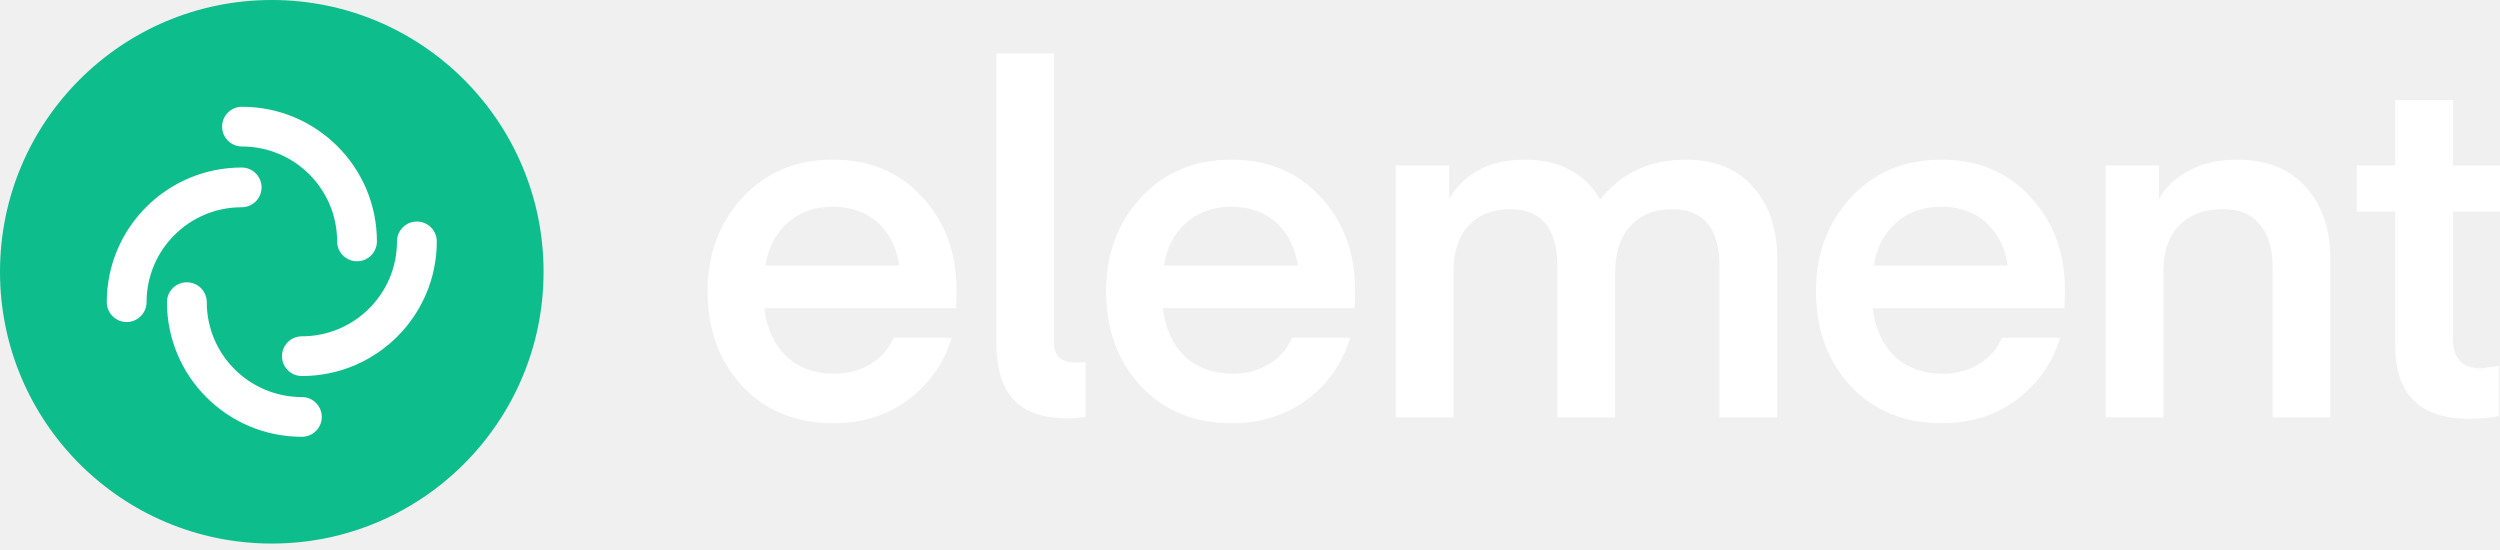
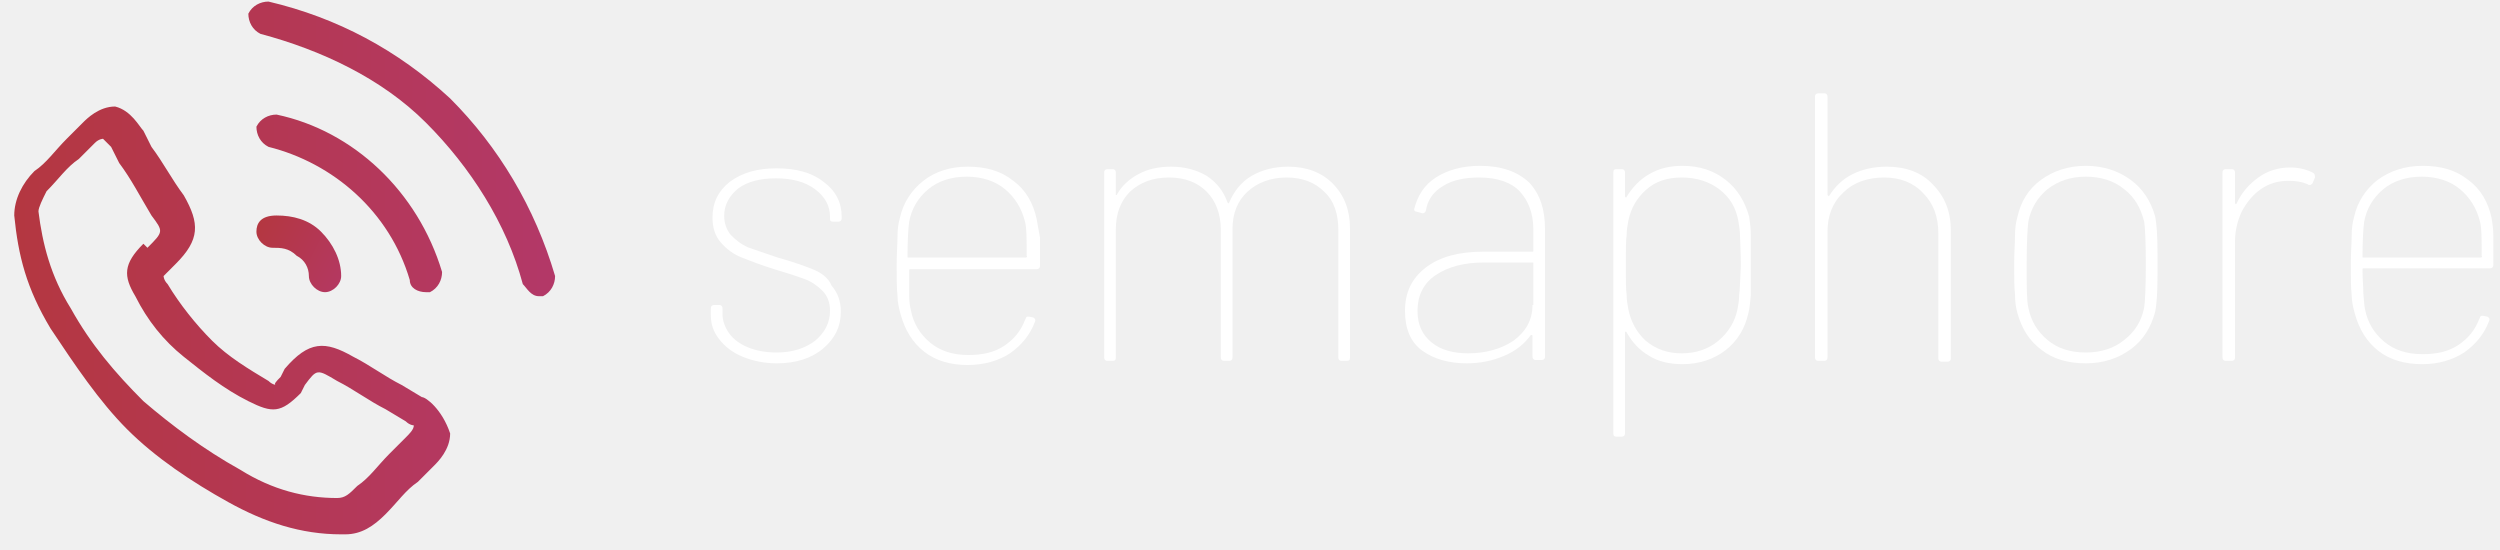
- <svg xmlns="http://www.w3.org/2000/svg" width="300" height="66" viewBox="0 0 300 66" fill="none">
-   <circle cx="32.69" cy="32.69" r="23.496" fill="white" />
-   <path fill-rule="evenodd" clip-rule="evenodd" d="M32.614 65.227C50.626 65.227 65.227 50.626 65.227 32.614C65.227 14.602 50.626 0 32.614 0C14.602 0 0 14.602 0 32.614C0 50.626 14.602 65.227 32.614 65.227ZM26.651 15.196C26.651 13.88 27.721 12.812 29.04 12.812C37.981 12.812 45.229 20.046 45.229 28.968C45.229 30.285 44.16 31.352 42.84 31.352C41.521 31.352 40.452 30.285 40.452 28.968C40.452 22.678 35.343 17.58 29.04 17.58C27.721 17.58 26.651 16.512 26.651 15.196ZM52.414 28.968C52.414 27.652 51.344 26.585 50.025 26.585C48.706 26.585 47.637 27.652 47.637 28.968C47.637 35.258 42.527 40.357 36.225 40.357C34.905 40.357 33.836 41.424 33.836 42.74C33.836 44.057 34.905 45.124 36.225 45.124C45.166 45.124 52.414 37.891 52.414 28.968ZM38.613 50.031C38.613 51.347 37.544 52.415 36.225 52.415C27.284 52.415 20.035 45.181 20.035 36.259C20.035 34.943 21.105 33.875 22.424 33.875C23.743 33.875 24.813 34.943 24.813 36.259C24.813 42.549 29.922 47.647 36.225 47.647C37.544 47.647 38.613 48.715 38.613 50.031ZM12.811 36.259C12.811 37.575 13.881 38.643 15.2 38.643C16.519 38.643 17.588 37.575 17.588 36.259C17.588 29.969 22.698 24.87 29.001 24.87C30.32 24.87 31.389 23.803 31.389 22.487C31.389 21.17 30.32 20.103 29.001 20.103C20.059 20.103 12.811 27.336 12.811 36.259Z" fill="#0DBD8B" />
-   <path d="M114.73 36.982H91.726C91.997 39.389 92.871 41.311 94.346 42.747C95.822 44.145 97.763 44.844 100.17 44.844C101.762 44.844 103.199 44.456 104.48 43.679C105.761 42.903 106.674 41.854 107.217 40.534H114.206C113.274 43.601 111.527 46.086 108.964 47.989C106.441 49.852 103.451 50.784 99.996 50.784C95.492 50.784 91.842 49.289 89.047 46.3C86.29 43.31 84.912 39.525 84.912 34.943C84.912 30.478 86.309 26.732 89.105 23.703C91.9 20.675 95.511 19.16 99.937 19.16C104.363 19.16 107.935 20.655 110.653 23.645C113.41 26.596 114.788 30.323 114.788 34.827L114.73 36.982ZM99.937 24.81C97.763 24.81 95.958 25.45 94.521 26.732C93.085 28.013 92.192 29.721 91.842 31.857H107.916C107.605 29.721 106.751 28.013 105.353 26.732C103.956 25.45 102.15 24.81 99.937 24.81Z" fill="white" />
-   <path d="M119.557 41.058V6.406H126.488V41.175C126.488 42.728 127.342 43.504 129.05 43.504L130.273 43.446V50.027C129.613 50.144 128.914 50.202 128.177 50.202C125.187 50.202 122.993 49.445 121.596 47.931C120.237 46.416 119.557 44.126 119.557 41.058Z" fill="white" />
-   <path d="M162.549 36.982H139.545C139.817 39.389 140.69 41.311 142.166 42.747C143.641 44.145 145.582 44.844 147.99 44.844C149.582 44.844 151.018 44.456 152.299 43.679C153.581 42.903 154.493 41.854 155.037 40.534H162.025C161.093 43.601 159.346 46.086 156.784 47.989C154.26 49.852 151.27 50.784 147.815 50.784C143.311 50.784 139.662 49.289 136.866 46.3C134.109 43.31 132.731 39.525 132.731 34.943C132.731 30.478 134.129 26.732 136.924 23.703C139.72 20.675 143.331 19.16 147.757 19.16C152.183 19.16 155.755 20.655 158.473 23.645C161.229 26.596 162.608 30.323 162.608 34.827L162.549 36.982ZM147.757 24.81C145.582 24.81 143.777 25.45 142.341 26.732C140.904 28.013 140.011 29.721 139.662 31.857H155.735C155.425 29.721 154.571 28.013 153.173 26.732C151.775 25.45 149.97 24.81 147.757 24.81Z" fill="white" />
-   <path d="M193.817 32.73V50.085H186.887V31.973C186.887 27.392 184.984 25.101 181.179 25.101C179.122 25.101 177.471 25.761 176.229 27.081C175.025 28.401 174.424 30.206 174.424 32.497V50.085H167.493V19.859H173.9V23.878C174.637 22.519 175.763 21.393 177.277 20.5C178.792 19.607 180.675 19.16 182.927 19.16C187.12 19.16 190.148 20.752 192.012 23.936C194.574 20.752 197.991 19.16 202.262 19.16C205.795 19.16 208.513 20.267 210.415 22.48C212.318 24.654 213.269 27.527 213.269 31.099V50.085H206.338V31.973C206.338 27.392 204.436 25.101 200.631 25.101C198.535 25.101 196.865 25.78 195.623 27.139C194.419 28.459 193.817 30.323 193.817 32.73Z" fill="white" />
-   <path d="M247.735 36.982H224.731C225.002 39.389 225.876 41.311 227.351 42.747C228.827 44.145 230.768 44.844 233.175 44.844C234.767 44.844 236.204 44.456 237.485 43.679C238.766 42.903 239.678 41.854 240.222 40.534H247.211C246.279 43.601 244.532 46.086 241.969 47.989C239.446 49.852 236.456 50.784 233 50.784C228.497 50.784 224.847 49.289 222.052 46.3C219.295 43.31 217.917 39.525 217.917 34.943C217.917 30.478 219.314 26.732 222.11 23.703C224.905 20.675 228.516 19.16 232.942 19.16C237.368 19.16 240.94 20.655 243.658 23.645C246.415 26.596 247.793 30.323 247.793 34.827L247.735 36.982ZM232.942 24.81C230.768 24.81 228.963 25.45 227.526 26.732C226.089 28.013 225.196 29.721 224.847 31.857H240.921C240.61 29.721 239.756 28.013 238.358 26.732C236.961 25.45 235.155 24.81 232.942 24.81Z" fill="white" />
-   <path d="M259.085 19.859V23.878C259.784 22.558 260.929 21.451 262.521 20.558C264.152 19.626 266.113 19.16 268.403 19.16C271.975 19.16 274.732 20.248 276.673 22.422C278.653 24.596 279.643 27.489 279.643 31.099V50.085H272.713V31.973C272.713 29.838 272.208 28.168 271.199 26.965C270.228 25.722 268.733 25.101 266.714 25.101C264.501 25.101 262.754 25.761 261.473 27.081C260.23 28.401 259.609 30.226 259.609 32.555V50.085H252.679V19.859H259.085Z" fill="white" />
-   <path d="M299.884 43.912V49.911C299.029 50.144 297.826 50.26 296.273 50.26C290.371 50.26 287.42 47.29 287.42 41.349V25.392H282.82V19.859H287.42V11.997H294.351V19.859H300V25.392H294.351V40.651C294.351 43.019 295.477 44.203 297.729 44.203L299.884 43.912Z" fill="white" />
+ <svg xmlns="http://www.w3.org/2000/svg" version="1.1" id="Layer_1" x="0px" y="0px" viewBox="0 0 300 66" style="enable-background:new 0 0 300 66;" xml:space="preserve">
+   <style type="text/css">
+ 	.st0{fill:#FFFFFF;}
+ 	.st1{fill:url(#SVGID_1_);}
+ 	.st2{fill:url(#SVGID_00000170965954556013781300000014355536438135597717_);}
+ </style>
+   <g>
+     <path class="st0" d="M154.6,20c-1.7,0-3.2,0.4-4.4,1.1c-1.2,0.7-2.1,1.8-2.7,3.2c0,0.1-0.1,0.1-0.1,0.1c0,0,0,0-0.1-0.1   c-0.5-1.4-1.3-2.4-2.5-3.2c-1.2-0.7-2.6-1.1-4.3-1.1c-1.5,0-2.8,0.3-3.9,0.9c-1.1,0.6-2,1.4-2.6,2.5c0,0-0.1,0-0.1,0c0,0,0,0,0-0.1   v-2.6c0-0.2-0.1-0.4-0.4-0.4h-0.6c-0.2,0-0.4,0.1-0.4,0.4v22.2c0,0.2,0.1,0.4,0.4,0.4h0.6c0.3,0,0.4-0.1,0.4-0.4V27.5   c0-1.9,0.6-3.4,1.7-4.5c1.2-1.1,2.7-1.7,4.7-1.7c1.9,0,3.4,0.6,4.5,1.7c1.1,1.1,1.7,2.7,1.7,4.6v15.3c0,0.2,0.1,0.4,0.4,0.4h0.6   c0.2,0,0.4-0.1,0.4-0.4V27.5c0-1.9,0.6-3.4,1.8-4.5c1.2-1.1,2.8-1.7,4.7-1.7c1.9,0,3.4,0.6,4.5,1.7c1.2,1.1,1.7,2.7,1.7,4.6v15.3   c0,0.2,0.1,0.4,0.4,0.4h0.6c0.3,0,0.4-0.1,0.4-0.4V27.4c0-2.2-0.7-4-2.1-5.4C158.6,20.7,156.8,20,154.6,20z" />
+     <path class="st0" d="M124.4,26.3c-0.4-1.9-1.3-3.5-2.8-4.6c-1.5-1.2-3.3-1.7-5.5-1.7c-2.1,0-3.9,0.6-5.3,1.7   c-1.4,1.1-2.4,2.6-2.8,4.4c-0.2,0.7-0.3,1.4-0.3,2.3c0,0.8-0.1,2-0.1,3.4c0,1.6,0,2.8,0.1,3.7c0,0.8,0.2,1.6,0.4,2.3   c0.5,1.8,1.4,3.3,2.8,4.4c1.4,1.1,3.2,1.6,5.2,1.6c2,0,3.7-0.5,5.1-1.4c1.4-1,2.4-2.2,3-3.8c0.1-0.2,0-0.4-0.2-0.5l-0.5-0.1h-0.2   c-0.1,0-0.2,0.1-0.2,0.2l-0.1,0.2c-0.5,1.3-1.3,2.3-2.5,3.1c-1.2,0.8-2.6,1.1-4.3,1.1c-1.9,0-3.4-0.5-4.6-1.5c-1.2-1-2-2.3-2.3-3.9   c-0.1-0.4-0.2-1-0.2-1.9c0-0.8,0-1.8,0-2.8c0-0.1,0-0.2,0.1-0.2h15.2c0.2,0,0.4-0.1,0.4-0.4c0-1.4,0-2.5,0-3.4   C124.6,27.5,124.5,26.8,124.4,26.3z M123.1,30.9h-14.1c-0.1,0-0.1,0-0.1-0.1c0-2,0.1-3.4,0.2-4.2c0.3-1.6,1.1-2.9,2.3-3.9   c1.2-1,2.8-1.5,4.6-1.5c1.8,0,3.4,0.5,4.6,1.5c1.2,1,2,2.3,2.4,3.9c0.2,0.7,0.2,2,0.2,4.1C123.3,30.8,123.2,30.9,123.1,30.9z" />
+     <path class="st0" d="M97.5,32.3c-1-0.4-2.4-0.9-4.2-1.4c-1.5-0.5-2.6-0.9-3.5-1.2c-0.9-0.4-1.5-0.9-2.1-1.5   c-0.5-0.6-0.8-1.4-0.8-2.3c0-1.3,0.6-2.4,1.7-3.3c1.1-0.8,2.6-1.2,4.5-1.2c1.9,0,3.5,0.4,4.7,1.3c1.2,0.9,1.8,2,1.8,3.3v0.3   c0,0.2,0.1,0.3,0.4,0.3h0.6c0.2,0,0.4-0.1,0.4-0.4v-0.2c0-1.7-0.7-3.1-2.2-4.2c-1.4-1.1-3.3-1.6-5.6-1.6c-2.3,0-4.1,0.5-5.6,1.6   c-1.4,1.1-2.1,2.5-2.1,4.3c0,1.2,0.3,2.2,1,3c0.7,0.8,1.5,1.4,2.5,1.8c1,0.4,2.3,0.9,3.9,1.4c1.7,0.5,2.9,0.9,3.7,1.2   c0.8,0.3,1.5,0.8,2.1,1.4c0.6,0.6,0.9,1.4,0.9,2.4c0,1.4-0.6,2.6-1.8,3.6c-1.2,0.9-2.7,1.4-4.6,1.4c-1.3,0-2.4-0.2-3.4-0.6   c-1-0.4-1.8-1-2.3-1.7c-0.5-0.7-0.8-1.5-0.8-2.3v-0.7c0-0.2-0.1-0.4-0.4-0.4h-0.6c-0.2,0-0.4,0.1-0.4,0.4v0.8c0,1.1,0.3,2,1,2.9   c0.7,0.9,1.6,1.6,2.8,2.1c1.2,0.5,2.6,0.8,4.1,0.8c2.3,0,4.2-0.6,5.6-1.8c1.4-1.2,2.1-2.6,2.1-4.4c0-1.3-0.4-2.3-1.1-3.1   C99.4,33.3,98.5,32.7,97.5,32.3z" />
+     <path class="st0" d="M209.9,26c-0.5-1.8-1.4-3.3-2.8-4.4c-1.4-1.1-3.1-1.7-5.2-1.7c-1.5,0-2.8,0.3-4,1c-1.2,0.7-2,1.6-2.7,2.7   c0,0.1-0.1,0.1-0.1,0.1c0,0-0.1-0.1-0.1-0.1v-2.9c0-0.2-0.1-0.4-0.4-0.4h-0.6c-0.3,0-0.4,0.1-0.4,0.4V52c0,0.3,0.1,0.4,0.4,0.4h0.6   c0.2,0,0.4-0.1,0.4-0.4V39.9c0-0.1,0-0.1,0.1-0.1c0,0,0.1,0,0.1,0.1c0.7,1.2,1.5,2.1,2.7,2.8c1.1,0.7,2.5,1,4,1   c2,0,3.8-0.6,5.2-1.7c1.4-1.1,2.3-2.6,2.7-4.4c0.2-0.7,0.2-1.4,0.3-2.2c0-0.8,0-2,0-3.6c0-1.5,0-2.7,0-3.5   C210.1,27.4,210,26.7,209.9,26z M208.7,35.4c0,0.6-0.1,1.2-0.2,1.7c-0.3,1.5-1.1,2.8-2.3,3.8c-1.2,1-2.7,1.5-4.4,1.5   c-1.7,0-3.1-0.5-4.3-1.5c-1.1-1-1.8-2.3-2.1-3.8c-0.1-0.5-0.2-1.1-0.2-1.7c-0.1-0.6-0.1-1.8-0.1-3.6c0-1.8,0-3,0.1-3.6   c0-0.6,0.1-1.2,0.2-1.7c0.3-1.5,1-2.7,2.1-3.7c1.1-1,2.5-1.5,4.3-1.5c1.8,0,3.3,0.5,4.5,1.4c1.3,1,2,2.2,2.3,3.8   c0.1,0.6,0.2,1.2,0.2,1.8c0,0.6,0.1,1.8,0.1,3.6C208.8,33.6,208.8,34.8,208.7,35.4z" />
+     <path class="st0" d="M277.5,20.7c-0.8-0.4-1.7-0.6-2.7-0.6c-1.4,0-2.7,0.4-3.8,1.2c-1.1,0.8-2,1.8-2.6,3.1c0,0,0,0.1-0.1,0.1   c0,0-0.1-0.1-0.1-0.1v-3.7c0-0.2-0.1-0.4-0.4-0.4h-0.7c-0.2,0-0.4,0.1-0.4,0.4v22.2c0,0.2,0.1,0.4,0.4,0.4h0.7   c0.2,0,0.4-0.1,0.4-0.4V29c0-1.3,0.3-2.5,0.8-3.6c0.6-1.1,1.3-2,2.3-2.7c1-0.7,2.1-1,3.3-1c0.9,0,1.6,0.1,2.3,0.4   c0.1,0.1,0.2,0.1,0.3,0.1c0.1,0,0.2-0.1,0.3-0.2l0.3-0.7C277.8,20.9,277.7,20.8,277.5,20.7z" />
+     <path class="st0" d="M299.2,28.3c0-0.8-0.1-1.5-0.2-2.1c-0.4-1.9-1.3-3.5-2.8-4.6c-1.5-1.2-3.3-1.7-5.5-1.7c-2.1,0-3.9,0.6-5.4,1.7   c-1.4,1.1-2.4,2.6-2.8,4.4c-0.2,0.7-0.3,1.4-0.3,2.3c0,0.8-0.1,2-0.1,3.4c0,1.6,0,2.8,0.1,3.7c0,0.8,0.2,1.6,0.4,2.3   c0.5,1.8,1.4,3.3,2.8,4.4c1.4,1.1,3.2,1.6,5.3,1.6c1.9,0,3.6-0.5,5-1.4c1.4-1,2.4-2.2,3-3.8c0.1-0.2,0-0.4-0.2-0.5l-0.5-0.1h-0.2   c-0.1,0-0.2,0.1-0.2,0.2l-0.1,0.2c-0.5,1.3-1.3,2.3-2.5,3.1c-1.2,0.8-2.6,1.1-4.3,1.1c-1.9,0-3.4-0.5-4.6-1.5c-1.2-1-2-2.3-2.3-3.9   c-0.1-0.4-0.1-1-0.2-1.9c0-0.8-0.1-1.8-0.1-2.8c0-0.1,0-0.2,0.1-0.2h15.2c0.2,0,0.4-0.1,0.4-0.4C299.2,30.3,299.2,29.2,299.2,28.3z    M297.7,30.9h-14.1c-0.1,0-0.1,0-0.1-0.1c0-2,0.1-3.4,0.2-4.2c0.3-1.6,1.1-2.9,2.3-3.9c1.2-1,2.8-1.5,4.6-1.5   c1.8,0,3.4,0.5,4.6,1.5c1.2,1,2,2.3,2.4,3.9c0.2,0.7,0.2,2,0.2,4.1C297.9,30.8,297.8,30.9,297.7,30.9z" />
+     <path class="st0" d="M177.6,19.9c-2.1,0-3.9,0.5-5.3,1.4c-1.4,0.9-2.2,2.2-2.6,3.8c0,0.2,0.1,0.3,0.3,0.3l0.7,0.2   c0.2,0,0.3-0.1,0.4-0.3c0.2-1.3,0.9-2.3,2.1-3c1.1-0.7,2.6-1,4.3-1c2.2,0,3.9,0.6,4.9,1.7c1,1.1,1.6,2.6,1.6,4.5v2.6   c0,0.1,0,0.1-0.1,0.1H178c-2.9,0-5.2,0.6-6.9,1.9c-1.7,1.3-2.5,3-2.5,5.2c0,2.2,0.7,3.8,2.1,4.8c1.4,1,3.2,1.5,5.3,1.5   c1.6,0,3.1-0.3,4.5-0.9c1.4-0.6,2.4-1.4,3.2-2.5c0,0,0.1,0,0.1,0s0.1,0,0.1,0.1v2.5c0,0.2,0.1,0.4,0.4,0.4h0.7   c0.2,0,0.4-0.1,0.4-0.4V27.5c0-2.4-0.6-4.2-1.9-5.6C182.1,20.6,180.2,19.9,177.6,19.9z M183.9,36.6c0,1.8-0.8,3.2-2.3,4.3   c-1.5,1-3.4,1.5-5.4,1.5c-1.8,0-3.3-0.4-4.4-1.3c-1.1-0.9-1.7-2.1-1.7-3.8c0-1.8,0.7-3.3,2.2-4.3c1.5-1,3.4-1.5,5.8-1.5h5.8   c0.1,0,0.1,0,0.1,0.1V36.6z" />
+     <path class="st0" d="M226.4,20c-1.5,0-2.9,0.3-4.1,0.9c-1.2,0.6-2.1,1.5-2.8,2.6c0,0,0,0.1-0.1,0c0,0-0.1-0.1-0.1-0.1V11.6   c0-0.2-0.1-0.4-0.4-0.4h-0.7c-0.2,0-0.4,0.1-0.4,0.4v31.3c0,0.2,0.1,0.4,0.4,0.4h0.7c0.2,0,0.4-0.1,0.4-0.4V27.8   c0-1.9,0.6-3.5,1.9-4.7c1.2-1.2,2.9-1.8,4.9-1.8c1.9,0,3.5,0.6,4.7,1.9c1.2,1.2,1.8,2.8,1.8,4.8v15c0,0.2,0.1,0.4,0.4,0.4h0.7   c0.2,0,0.4-0.1,0.4-0.4V27.7c0-2.3-0.7-4.1-2.2-5.6C230.6,20.7,228.7,20,226.4,20z" />
+     <path class="st0" d="M255.7,21.6c-1.5-1.1-3.3-1.7-5.4-1.7c-2.1,0-3.9,0.6-5.4,1.7c-1.5,1.1-2.4,2.6-2.8,4.4   c-0.2,0.7-0.3,1.4-0.3,2.3c0,0.9-0.1,2-0.1,3.4c0,1.6,0,2.8,0.1,3.6c0,0.9,0.1,1.6,0.3,2.3c0.5,1.8,1.4,3.3,2.9,4.4   c1.4,1.1,3.2,1.6,5.3,1.6c2.1,0,3.9-0.6,5.4-1.7c1.5-1.1,2.4-2.6,2.9-4.4c0.2-0.9,0.3-2.4,0.3-4.4v-1.4v-1.4c0-2-0.1-3.5-0.3-4.4   C258.1,24.2,257.2,22.7,255.7,21.6z M257.3,36.9c-0.3,1.6-1.1,2.9-2.4,3.9c-1.2,1-2.8,1.5-4.6,1.5c-1.9,0-3.4-0.5-4.6-1.5   c-1.2-1-2-2.3-2.3-3.9c-0.2-0.8-0.2-2.5-0.2-5.2c0-2.6,0.1-4.3,0.2-5.1c0.3-1.6,1.1-2.9,2.3-3.9c1.3-1,2.8-1.5,4.6-1.5   c1.8,0,3.4,0.5,4.6,1.5c1.3,1,2,2.3,2.4,3.9c0.1,0.6,0.2,2.3,0.2,5.1C257.5,34.5,257.4,36.3,257.3,36.9z" />
+   </g>
+   <g id="_x37_e027f7a-55b8-4b1b-bda7-d0128526ad10" transform="matrix(4.843413,0,0,4.843413,-149.8898,-183.8613)">
+     <linearGradient id="SVGID_1_" gradientUnits="userSpaceOnUse" x1="24.968" y1="82.132" x2="24.998" y2="82.132" gradientTransform="matrix(1975.119 892.2705 921.0132 -1913.48 -124929.719 134919.656)">
+       <stop offset="0" style="stop-color:#B4373D" />
+       <stop offset="1" style="stop-color:#B23ACB" />
+     </linearGradient>
+     <path class="st1" d="M41.4,47.8l-0.5-0.3c-0.4-0.2-0.8-0.5-1.2-0.7c-0.7-0.4-1.1-0.4-1.7,0.3l-0.1,0.2c-0.1,0.1-0.2,0.2-0.1,0.2   c0,0-0.1,0-0.2-0.1c-0.5-0.3-1-0.6-1.4-1c-0.4-0.4-0.8-0.9-1.1-1.4c-0.1-0.1-0.1-0.2-0.1-0.2c0,0,0.1-0.1,0.2-0.2l0.1-0.1   c0.6-0.6,0.6-1,0.2-1.7c-0.3-0.4-0.5-0.8-0.8-1.2l-0.2-0.4c-0.1-0.1-0.3-0.5-0.7-0.6c-0.4,0-0.7,0.3-0.8,0.4l-0.4,0.4   c-0.3,0.3-0.5,0.6-0.8,0.8c-0.3,0.3-0.5,0.7-0.5,1.1c0.1,1,0.3,1.8,0.9,2.8c0.6,0.9,1.2,1.8,1.9,2.5c0.7,0.7,1.6,1.3,2.5,1.8   c0.9,0.5,1.8,0.8,2.8,0.8c0,0,0,0,0.1,0c0.4,0,0.7-0.2,1-0.5c0.3-0.3,0.5-0.6,0.8-0.8l0.4-0.4c0.1-0.1,0.4-0.4,0.4-0.8   C41.9,48.1,41.5,47.8,41.4,47.8L41.4,47.8z M41,48.8l-0.4,0.4c-0.3,0.3-0.5,0.6-0.8,0.8c-0.2,0.2-0.3,0.3-0.5,0.3   c-0.8,0-1.6-0.2-2.4-0.7c-0.9-0.5-1.7-1.1-2.4-1.7c-0.7-0.7-1.3-1.4-1.8-2.3c-0.5-0.8-0.7-1.6-0.8-2.4c0-0.1,0.1-0.3,0.2-0.5   c0.3-0.3,0.5-0.6,0.8-0.8l0.4-0.4c0.1-0.1,0.2-0.1,0.2-0.1c0,0,0.1,0.1,0.2,0.2l0.2,0.4c0.3,0.4,0.5,0.8,0.8,1.3   c0.3,0.4,0.3,0.4-0.1,0.8L34.5,44c-0.5,0.5-0.5,0.8-0.2,1.3c0.3,0.6,0.7,1.1,1.2,1.5c0,0,0,0,0,0c0,0,0,0,0,0c0,0,0,0,0,0   c0,0,0,0,0,0c0.5,0.4,1,0.8,1.6,1.1c0.6,0.3,0.8,0.3,1.3-0.2l0.1-0.2c0.3-0.4,0.3-0.4,0.8-0.1c0.4,0.2,0.8,0.5,1.2,0.7l0.5,0.3   c0.1,0.1,0.2,0.1,0.2,0.1C41.2,48.6,41.1,48.7,41,48.8z M44.3,45.3c0,0,0.1,0,0.1,0c0.2-0.1,0.3-0.3,0.3-0.5   c-0.5-1.7-1.4-3.2-2.6-4.4c-1.3-1.2-2.8-2-4.5-2.4c-0.2,0-0.4,0.1-0.5,0.3c0,0,0,0,0,0c0,0.2,0.1,0.4,0.3,0.5   c1.5,0.4,3,1.1,4.1,2.2c1.1,1.1,2,2.5,2.4,4C44,45.1,44.1,45.3,44.3,45.3L44.3,45.3z M41.1,44.9c0,0.2,0.2,0.3,0.4,0.3   c0,0,0.1,0,0.1,0c0.2-0.1,0.3-0.3,0.3-0.5c-0.6-2-2.2-3.5-4.1-3.9c-0.2,0-0.4,0.1-0.5,0.3c0,0.2,0.1,0.4,0.3,0.5   C39.2,42,40.6,43.2,41.1,44.9L41.1,44.9z" />
+     <linearGradient id="SVGID_00000170966564372723727060000013543701787146902695_" gradientUnits="userSpaceOnUse" x1="24.229" y1="82.323" x2="24.259" y2="82.323" gradientTransform="matrix(297.0101 126.0671 138.4981 -270.3518 -18560.529 19245.197)">
+       <stop offset="0" style="stop-color:#B4373D" />
+       <stop offset="1" style="stop-color:#B23ACB" />
+     </linearGradient>
+     <path style="fill:url(#SVGID_00000170966564372723727060000013543701787146902695_);" d="M37.3,43.7c0,0.2,0.2,0.4,0.4,0.4   c0.2,0,0.4,0,0.6,0.2c0.2,0.1,0.3,0.3,0.3,0.5c0,0.2,0.2,0.4,0.4,0.4c0,0,0,0,0,0c0.2,0,0.4-0.2,0.4-0.4c0-0.4-0.2-0.8-0.5-1.1   s-0.7-0.4-1.1-0.4C37.4,43.3,37.3,43.5,37.3,43.7L37.3,43.7z" />
+   </g>
</svg>
